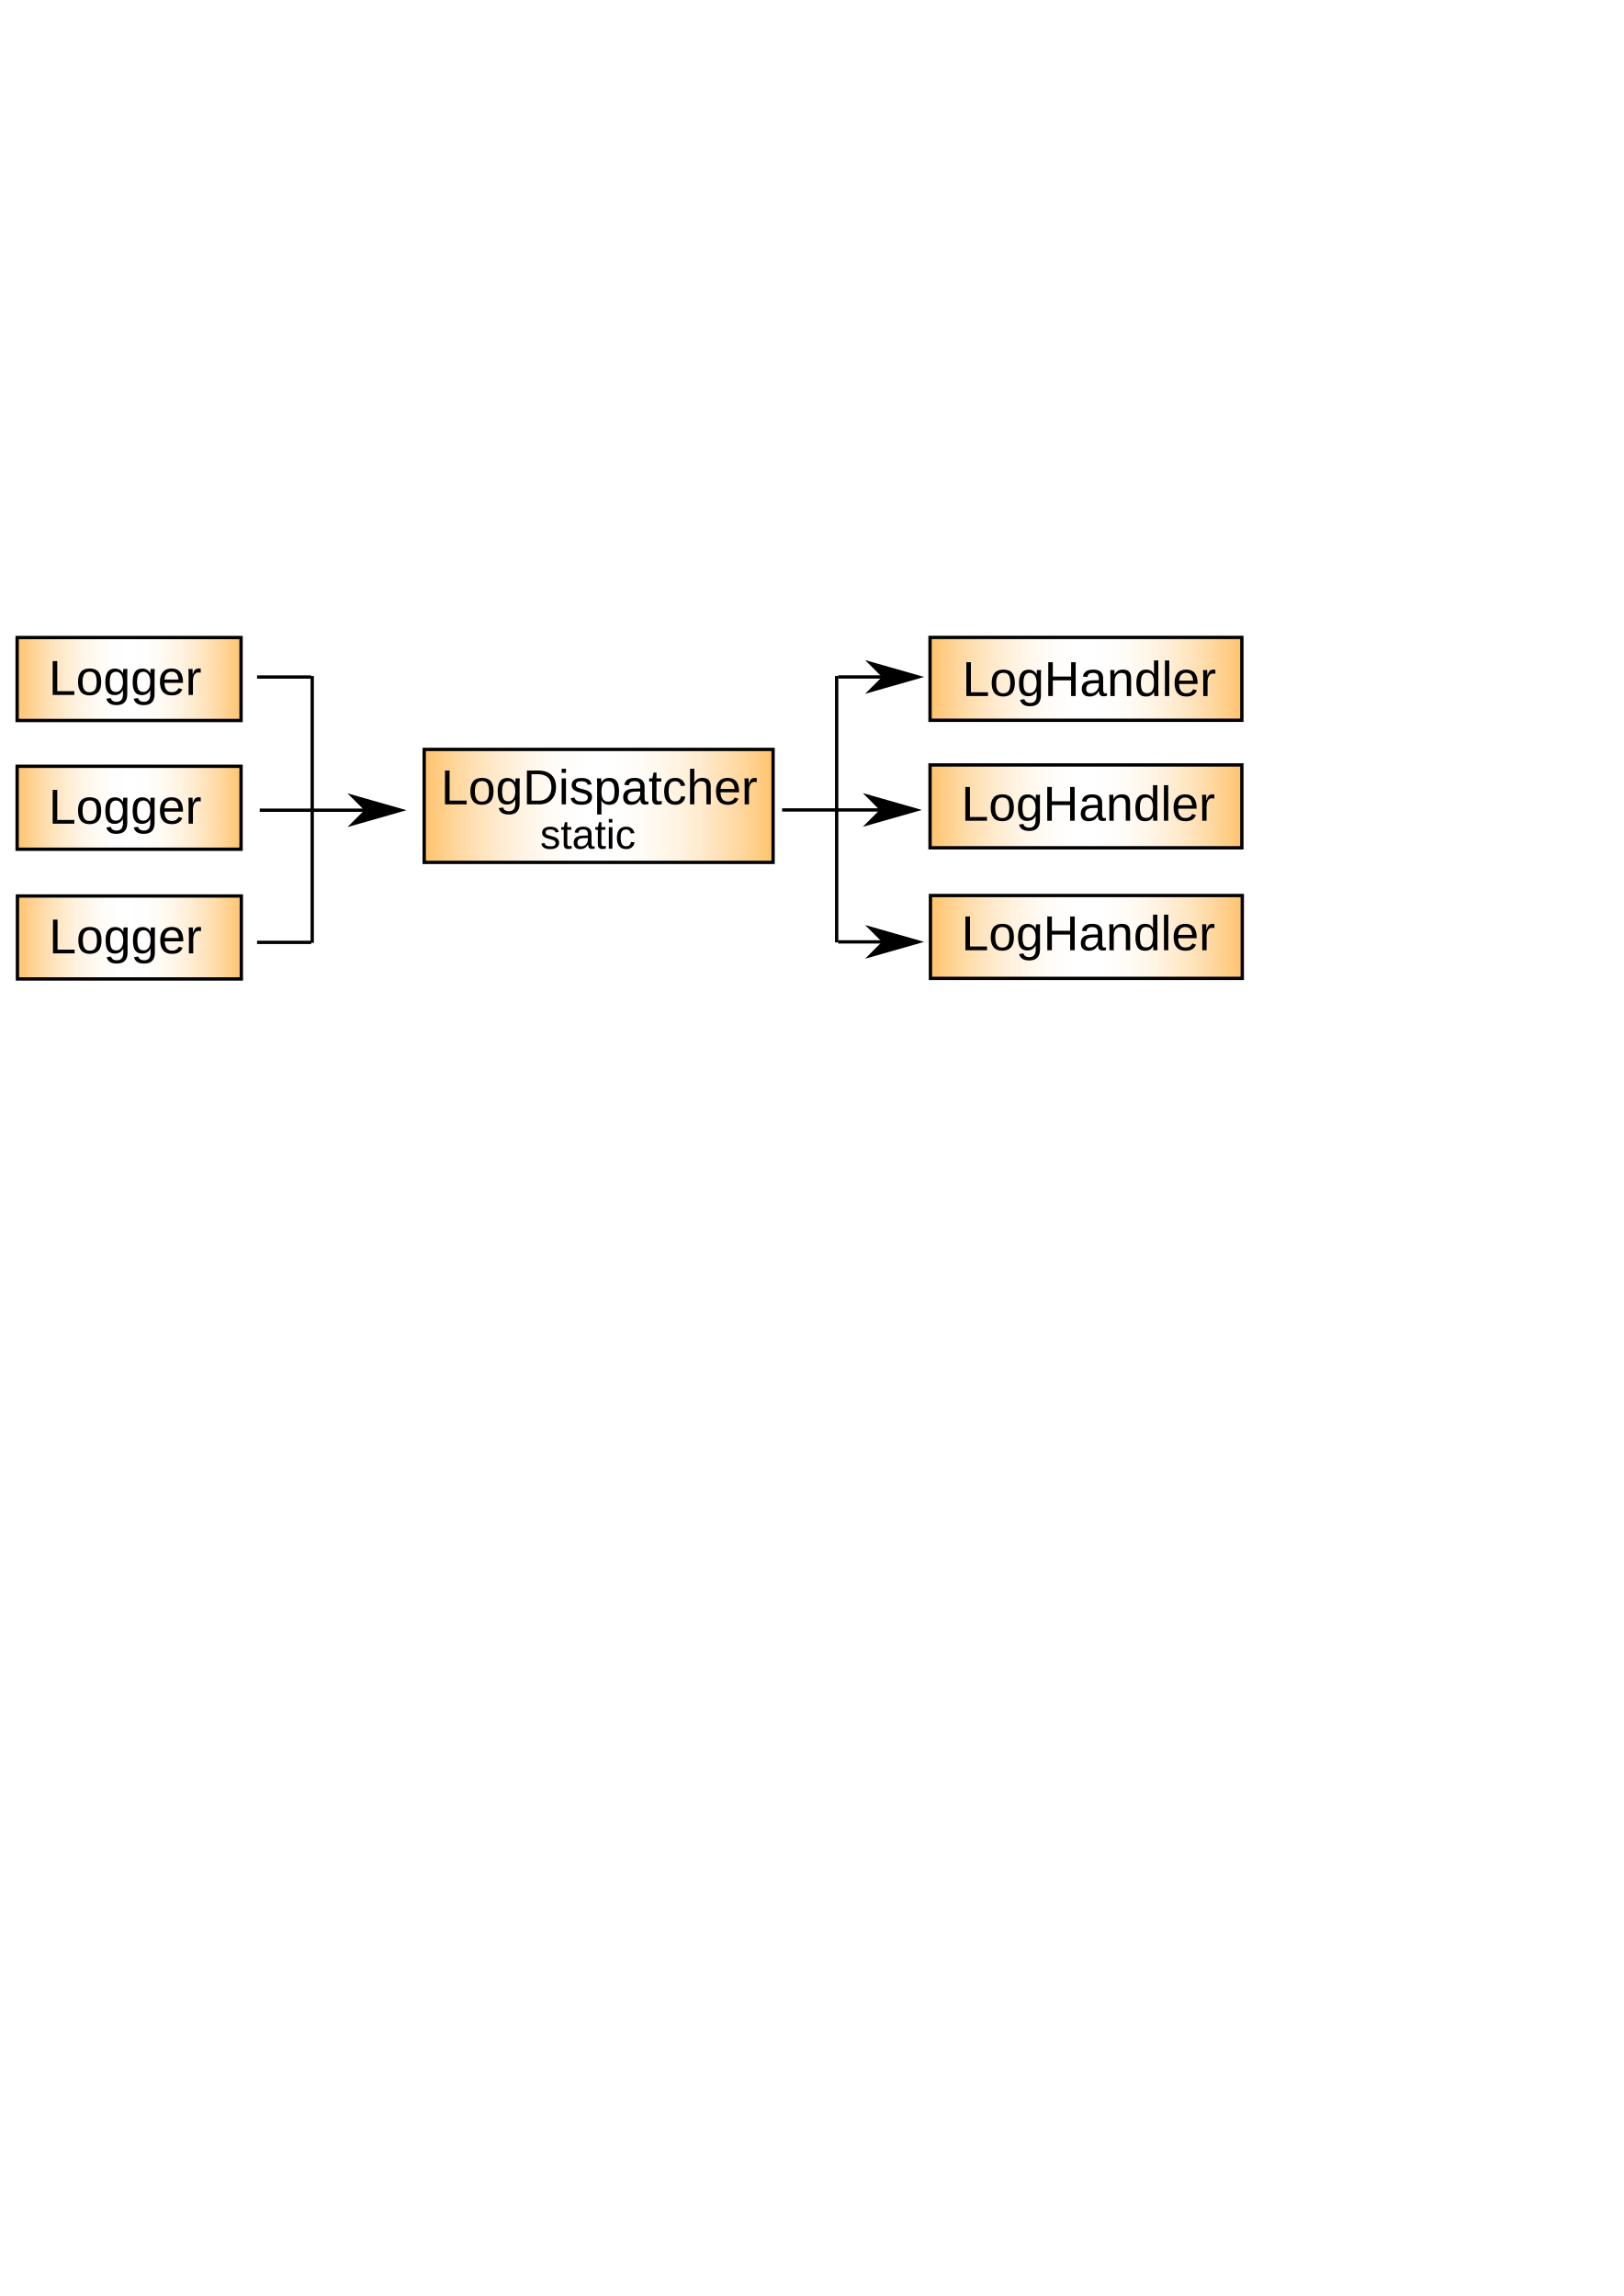
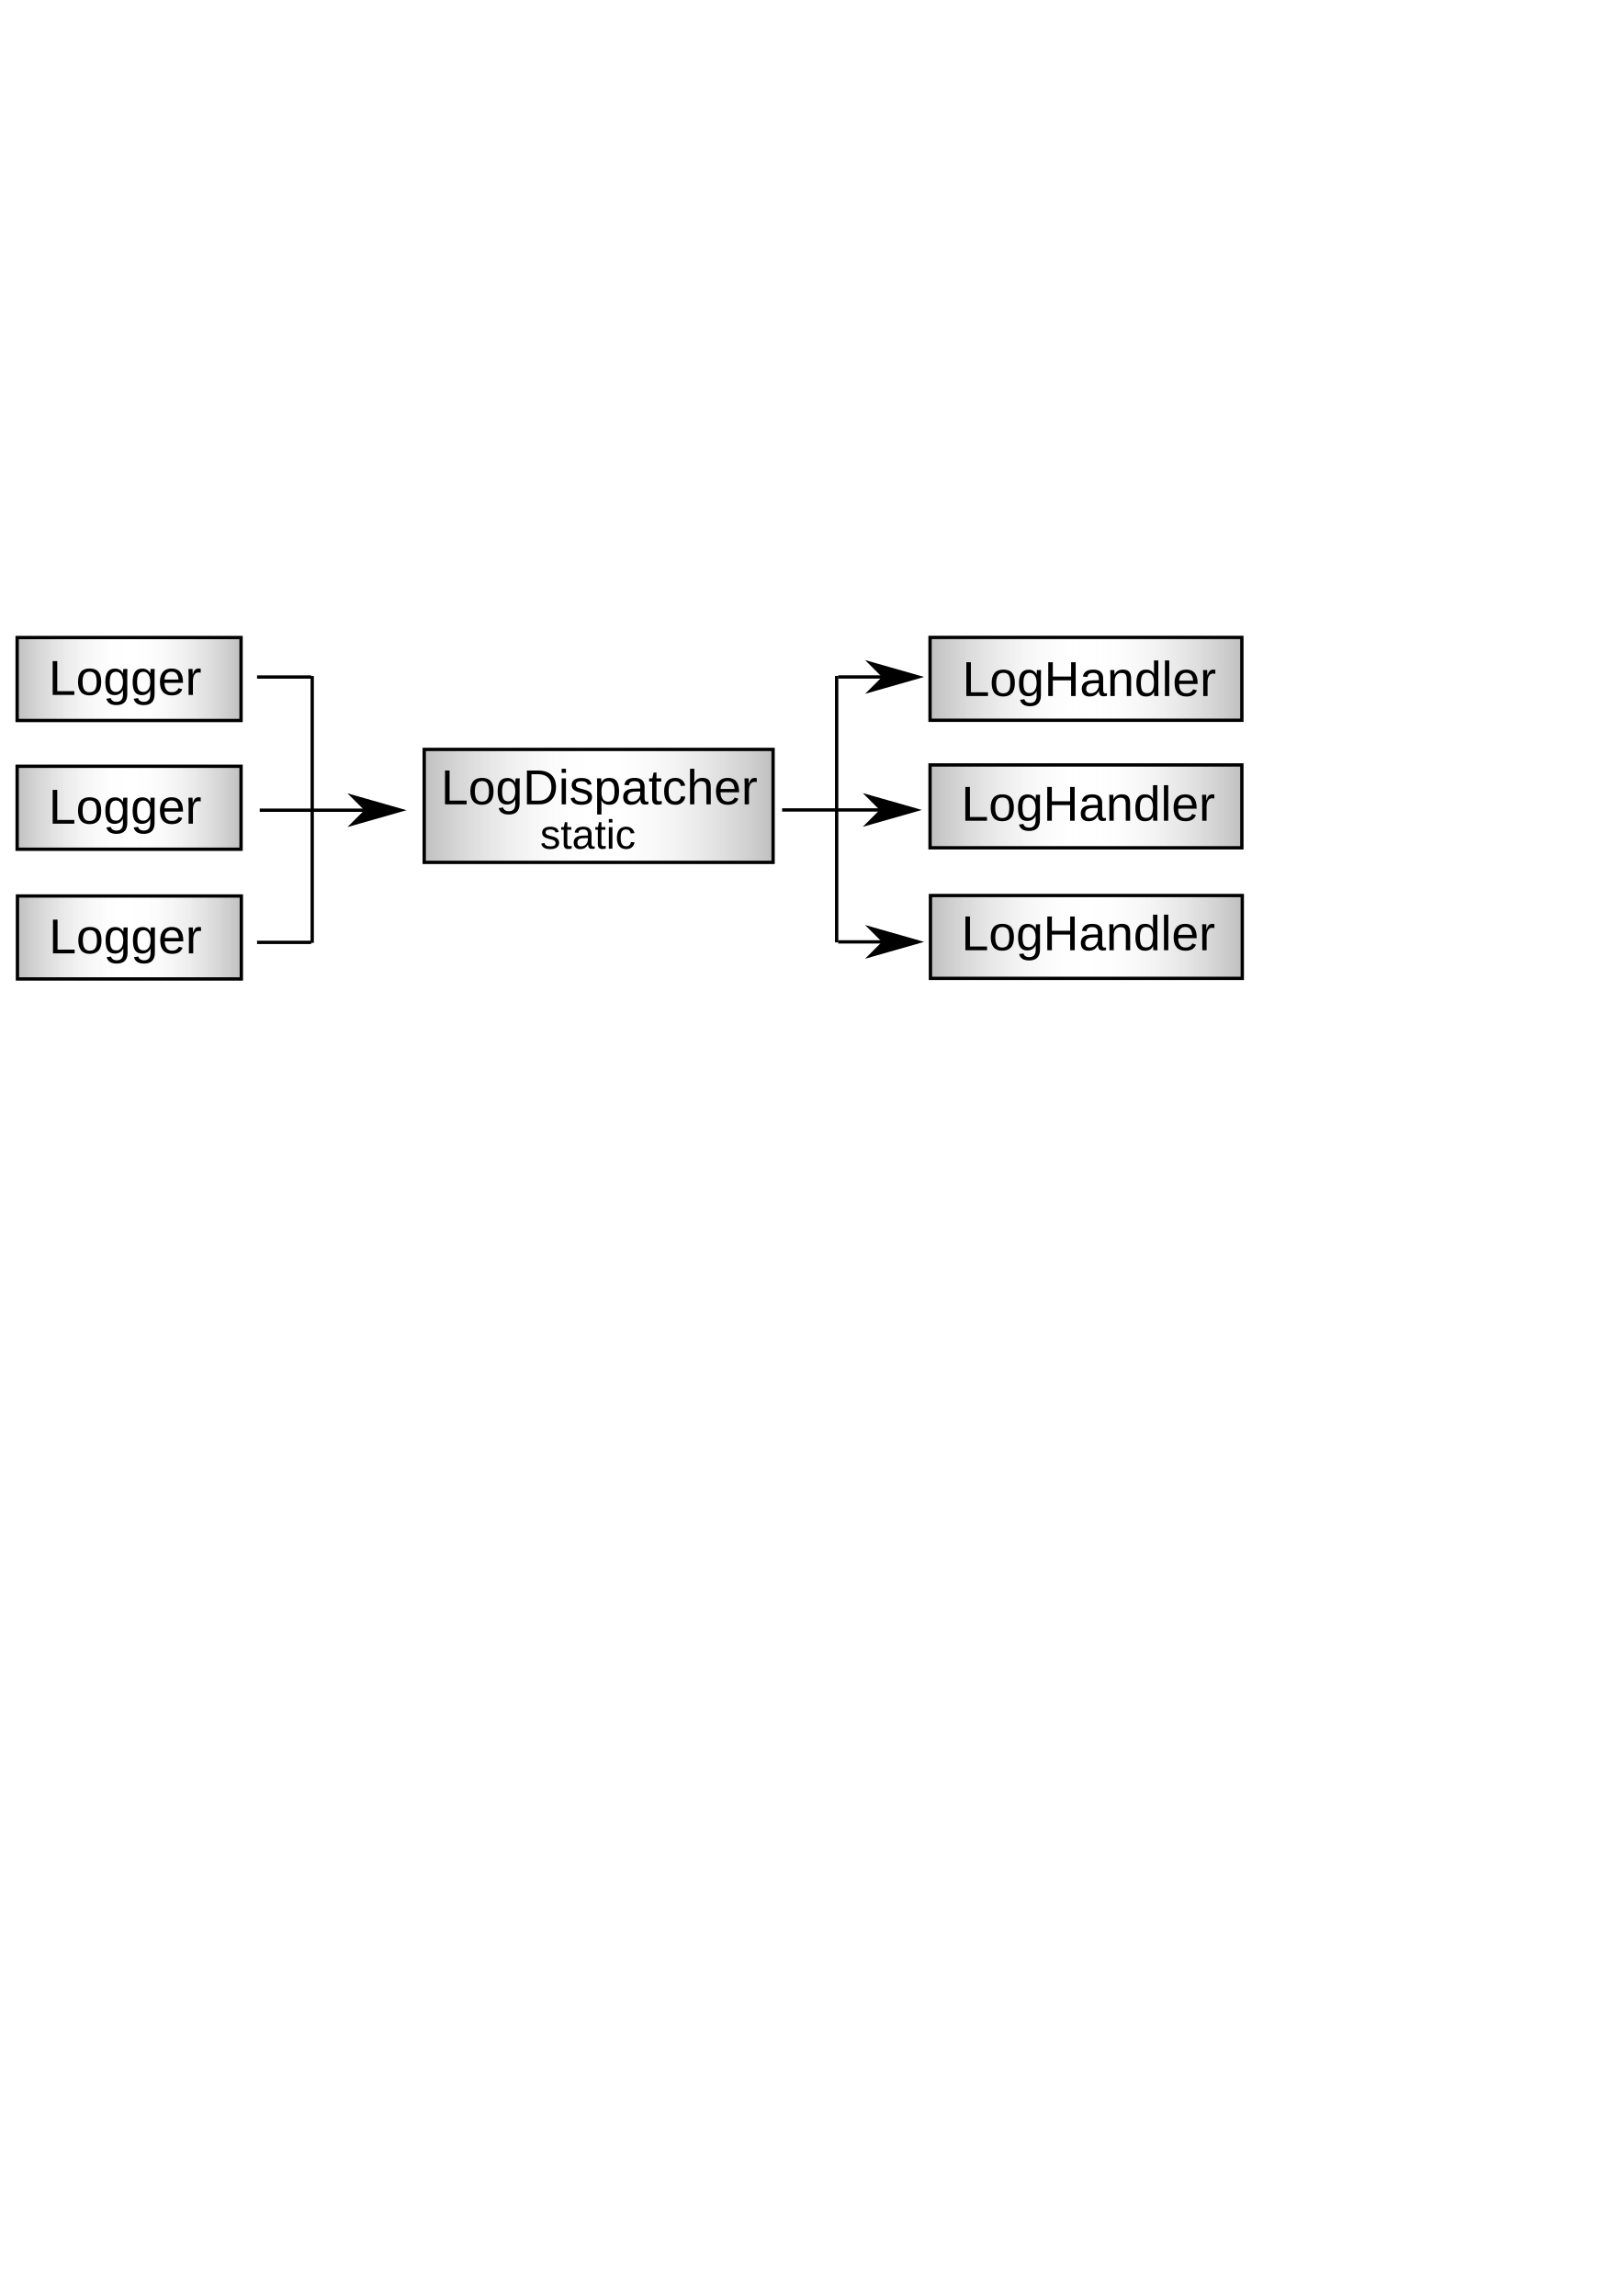
<svg xmlns="http://www.w3.org/2000/svg" xmlns:xlink="http://www.w3.org/1999/xlink" width="210mm" height="297mm" id="svg2" version="1.1">
  <defs id="defs4">
    <linearGradient id="linearGradient5072">
-       <stop style="stop-color:#ffc169;stop-opacity:1;" offset="0" id="stop5074" />
+       <stop style="stop-color:#bebebe;stop-opacity:1;" offset="0" id="stop5074" />
      <stop id="stop5092" offset="0.5" style="stop-color:#ffffff;stop-opacity:0;" />
-       <stop style="stop-color:#ffc169;stop-opacity:1;" offset="1" id="stop5076" />
+       <stop style="stop-color:#bebebe;stop-opacity:1;" offset="1" id="stop5076" />
    </linearGradient>
    <marker orient="auto" refY="0.0" refX="0.0" id="Arrow1Lstart" style="overflow:visible">
      <path id="path3832" d="M 0.0,0.0 L 5.0,-5.0 L -12.5,0.0 L 5.0,5.0 L 0.0,0.0 z " style="fill-rule:evenodd;stroke:#000000;stroke-width:1.0pt;marker-start:none" transform="scale(0.8) translate(12.5,0)" />
    </marker>
    <marker orient="auto" refY="0.0" refX="0.0" id="Arrow1Lend" style="overflow:visible;">
      <path id="path3835" d="M 0.0,0.0 L 5.0,-5.0 L -12.5,0.0 L 5.0,5.0 L 0.0,0.0 z " style="fill-rule:evenodd;stroke:#000000;stroke-width:1.0pt;marker-start:none;" transform="scale(0.8) rotate(180) translate(12.5,0)" />
    </marker>
    <marker orient="auto" refY="0" refX="0" id="Arrow1Lend-8" style="overflow:visible">
      <path id="path3835-5" d="M 0,0 5,-5 -12.5,0 5,5 0,0 z" style="fill-rule:evenodd;stroke:#000000;stroke-width:1pt;marker-start:none" transform="matrix(-0.8,0,0,-0.8,-10,0)" />
    </marker>
    <linearGradient xlink:href="#linearGradient5072" id="linearGradient5078" x1="454.009" y1="458.074" x2="608.066" y2="458.074" gradientUnits="userSpaceOnUse" />
    <linearGradient xlink:href="#linearGradient5072" id="linearGradient5080" x1="453.81" y1="394.745" x2="607.867" y2="394.745" gradientUnits="userSpaceOnUse" gradientTransform="translate(4.6825711e-8,-0.5088972)" />
    <linearGradient xlink:href="#linearGradient5072" id="linearGradient5082" x1="453.809" y1="331.889" x2="607.866" y2="331.889" gradientUnits="userSpaceOnUse" />
    <linearGradient xlink:href="#linearGradient5072" id="linearGradient5084" x1="206.55" y1="394.004" x2="378.716" y2="394.004" gradientUnits="userSpaceOnUse" />
    <linearGradient xlink:href="#linearGradient5072" id="linearGradient5086" x1="7.711" y1="458.331" x2="118.785" y2="458.331" gradientUnits="userSpaceOnUse" />
    <linearGradient xlink:href="#linearGradient5072" id="linearGradient5088" x1="7.568" y1="394.914" x2="118.642" y2="394.914" gradientUnits="userSpaceOnUse" />
    <linearGradient xlink:href="#linearGradient5072" id="linearGradient5090" x1="7.567" y1="331.969" x2="118.642" y2="331.969" gradientUnits="userSpaceOnUse" />
  </defs>
  <g id="layer1">
    <rect style="fill:url(#linearGradient5090);stroke:#000000;stroke-width:1.625;stroke-miterlimit:4;stroke-opacity:1;stroke-dasharray:none;fill-opacity:1" id="rect2816" width="109.449" height="40.564" x="8.38" y="311.687" />
    <text xml:space="preserve" style="font-size:24px;font-style:normal;font-variant:normal;font-weight:normal;font-stretch:normal;text-align:start;line-height:125%;writing-mode:lr-tb;text-anchor:start;fill:#000000;fill-opacity:1;stroke:none;font-family:Arial;-inkscape-font-specification:Arial;stroke-width:1.625;stroke-miterlimit:4;stroke-dasharray:none" x="23.782" y="339.75" id="text3612">
      <tspan id="tspan3614" x="23.782" y="339.75">Logger</tspan>
    </text>
    <rect style="fill:url(#linearGradient5088);stroke:#000000;stroke-width:1.625;stroke-miterlimit:4;stroke-opacity:1;stroke-dasharray:none;fill-opacity:1" id="rect2816-7" width="109.449" height="40.564" x="8.381" y="374.632" />
    <text xml:space="preserve" style="font-size:24px;font-style:normal;font-variant:normal;font-weight:normal;font-stretch:normal;text-align:start;line-height:125%;writing-mode:lr-tb;text-anchor:start;fill:#000000;fill-opacity:1;stroke:none;font-family:Arial;-inkscape-font-specification:Arial;stroke-width:1.625;stroke-miterlimit:4;stroke-dasharray:none" x="23.783" y="402.695" id="text3612-4">
      <tspan id="tspan3614-0" x="23.783" y="402.695">Logger</tspan>
    </text>
    <rect style="fill:url(#linearGradient5086);stroke:#000000;stroke-width:1.625;stroke-miterlimit:4;stroke-opacity:1;stroke-dasharray:none;fill-opacity:1" id="rect2816-7-9" width="109.449" height="40.564" x="8.524" y="438.049" />
    <text xml:space="preserve" style="font-size:24px;font-style:normal;font-variant:normal;font-weight:normal;font-stretch:normal;text-align:start;line-height:125%;writing-mode:lr-tb;text-anchor:start;fill:#000000;fill-opacity:1;stroke:none;font-family:Arial;-inkscape-font-specification:Arial;stroke-width:1.625;stroke-miterlimit:4;stroke-dasharray:none" x="23.926" y="466.112" id="text3612-4-4">
      <tspan id="tspan3614-0-8" x="23.926" y="466.112">Logger</tspan>
    </text>
    <rect style="fill:url(#linearGradient5084);stroke:#000000;stroke-width:1.625;stroke-miterlimit:4;stroke-opacity:1;stroke-dasharray:none;fill-opacity:1" id="rect2816-7-2" width="170.542" height="55.232" x="207.362" y="366.388" />
    <text xml:space="preserve" style="font-size:24px;font-style:normal;font-variant:normal;font-weight:normal;font-stretch:normal;text-align:start;line-height:125%;writing-mode:lr-tb;text-anchor:start;fill:#000000;fill-opacity:1;stroke:none;font-family:Arial;-inkscape-font-specification:Arial;stroke-width:1.625;stroke-miterlimit:4;stroke-dasharray:none" x="215.562" y="393.234" id="text3612-4-45">
      <tspan id="tspan3614-0-5" x="215.562" y="393.234">LogDispatcher</tspan>
    </text>
    <rect style="fill:url(#linearGradient5082);stroke:#000000;stroke-width:1.625;stroke-miterlimit:4;stroke-opacity:1;stroke-dasharray:none;fill-opacity:1" id="rect2816-1" width="152.432" height="40.508" x="454.621" y="311.635" />
    <rect style="fill:url(#linearGradient5080);fill-opacity:1;stroke:#000000;stroke-width:1.625;stroke-miterlimit:4;stroke-opacity:1;stroke-dasharray:none" id="rect2816-7-1" width="152.432" height="40.508" x="454.623" y="373.983" />
    <rect style="fill:url(#linearGradient5078);stroke:#000000;stroke-width:1.625;stroke-miterlimit:4;stroke-opacity:1;stroke-dasharray:none;fill-opacity:1" id="rect2816-7-9-7" width="152.432" height="40.508" x="454.822" y="437.82" />
    <text xml:space="preserve" style="font-size:24px;font-style:normal;font-variant:normal;font-weight:normal;font-stretch:normal;text-align:start;line-height:125%;writing-mode:lr-tb;text-anchor:start;fill:#000000;fill-opacity:1;stroke:none;font-family:Arial;-inkscape-font-specification:Arial;stroke-width:1.625;stroke-miterlimit:4;stroke-dasharray:none" x="470.399" y="340.288" id="text3612-7-4">
      <tspan id="tspan3614-1-2" x="470.399" y="340.288">LogHandler</tspan>
    </text>
    <text xml:space="preserve" style="font-size:24px;font-style:normal;font-variant:normal;font-weight:normal;font-stretch:normal;text-align:start;line-height:125%;writing-mode:lr-tb;text-anchor:start;fill:#000000;fill-opacity:1;stroke:none;font-family:Arial;-inkscape-font-specification:Arial;stroke-width:1.625;stroke-miterlimit:4;stroke-dasharray:none" x="469.939" y="464.581" id="text3612-7-3">
      <tspan id="tspan3614-1-22" x="469.939" y="464.581">LogHandler</tspan>
    </text>
    <path style="fill:none;stroke:#000000;stroke-width:1.625;stroke-linecap:butt;stroke-linejoin:miter;stroke-opacity:1;stroke-miterlimit:4;stroke-dasharray:none" d="m 125.654,330.997 26.453,0" id="path3781" />
    <path style="fill:none;stroke:#000000;stroke-width:1.625;stroke-linecap:butt;stroke-linejoin:miter;stroke-opacity:1;marker-end:url(#Arrow1Lend);stroke-miterlimit:4;stroke-dasharray:none" d="m 126.959,396.113 68.61,0" id="path3781-1" />
    <path style="fill:none;stroke:#000000;stroke-width:1.625;stroke-linecap:butt;stroke-linejoin:miter;stroke-opacity:1;stroke-miterlimit:4;stroke-dasharray:none" d="m 125.654,460.72 26.453,0" id="path3781-1-6" />
    <path style="fill:none;stroke:#000000;stroke-width:1.625;stroke-linecap:butt;stroke-linejoin:miter;stroke-opacity:1;stroke-miterlimit:4;stroke-dasharray:none" d="m 152.616,460.964 0,-130.457" id="path3827" />
    <path style="fill:none;stroke:#000000;stroke-width:1.625;stroke-linecap:butt;stroke-linejoin:miter;stroke-opacity:1;marker-start:url(#Arrow1Lstart);stroke-miterlimit:4;stroke-dasharray:none" d="m 448.593,330.968 -38.863,0" id="path3781-7" />
    <path style="fill:none;stroke:#000000;stroke-width:1.625;stroke-linecap:butt;stroke-linejoin:miter;stroke-opacity:1;marker-end:none;marker-start:url(#Arrow1Lstart);stroke-miterlimit:4;stroke-dasharray:none" d="m 447.471,395.982 -65.152,0" id="path3781-1-61" />
    <path style="fill:none;stroke:#000000;stroke-width:1.625;stroke-linecap:butt;stroke-linejoin:miter;stroke-opacity:1;marker-start:url(#Arrow1Lstart);stroke-miterlimit:4;stroke-dasharray:none" d="m 448.593,460.486 -38.863,0" id="path3781-1-6-8" />
    <path style="fill:none;stroke:#000000;stroke-width:1.625;stroke-linecap:butt;stroke-linejoin:miter;stroke-opacity:1;stroke-miterlimit:4;stroke-dasharray:none" d="m 408.982,460.729 0,-130.249" id="path3827-9" />
    <text xml:space="preserve" style="font-size:20px;font-style:normal;font-variant:normal;font-weight:normal;font-stretch:normal;text-align:start;line-height:125%;writing-mode:lr-tb;text-anchor:start;fill:#000000;fill-opacity:1;stroke:none;font-family:Arial;-inkscape-font-specification:Arial;stroke-width:1.625;stroke-miterlimit:4;stroke-dasharray:none" x="264.026" y="414.935" id="text5066">
      <tspan id="tspan5068" x="264.026" y="414.935">static</tspan>
    </text>
  </g>
  <g id="layer3">
    <text xml:space="preserve" style="font-size:24px;font-style:normal;font-variant:normal;font-weight:normal;font-stretch:normal;text-align:start;line-height:125%;writing-mode:lr-tb;text-anchor:start;fill:#000000;fill-opacity:1;stroke:none;font-family:Arial;-inkscape-font-specification:Arial;stroke-width:1.625;stroke-miterlimit:4;stroke-dasharray:none" x="469.907" y="401.268" id="text3612-7">
      <tspan id="tspan3614-1" x="469.907" y="401.268">LogHandler</tspan>
    </text>
  </g>
  <g id="layer2" />
</svg>
